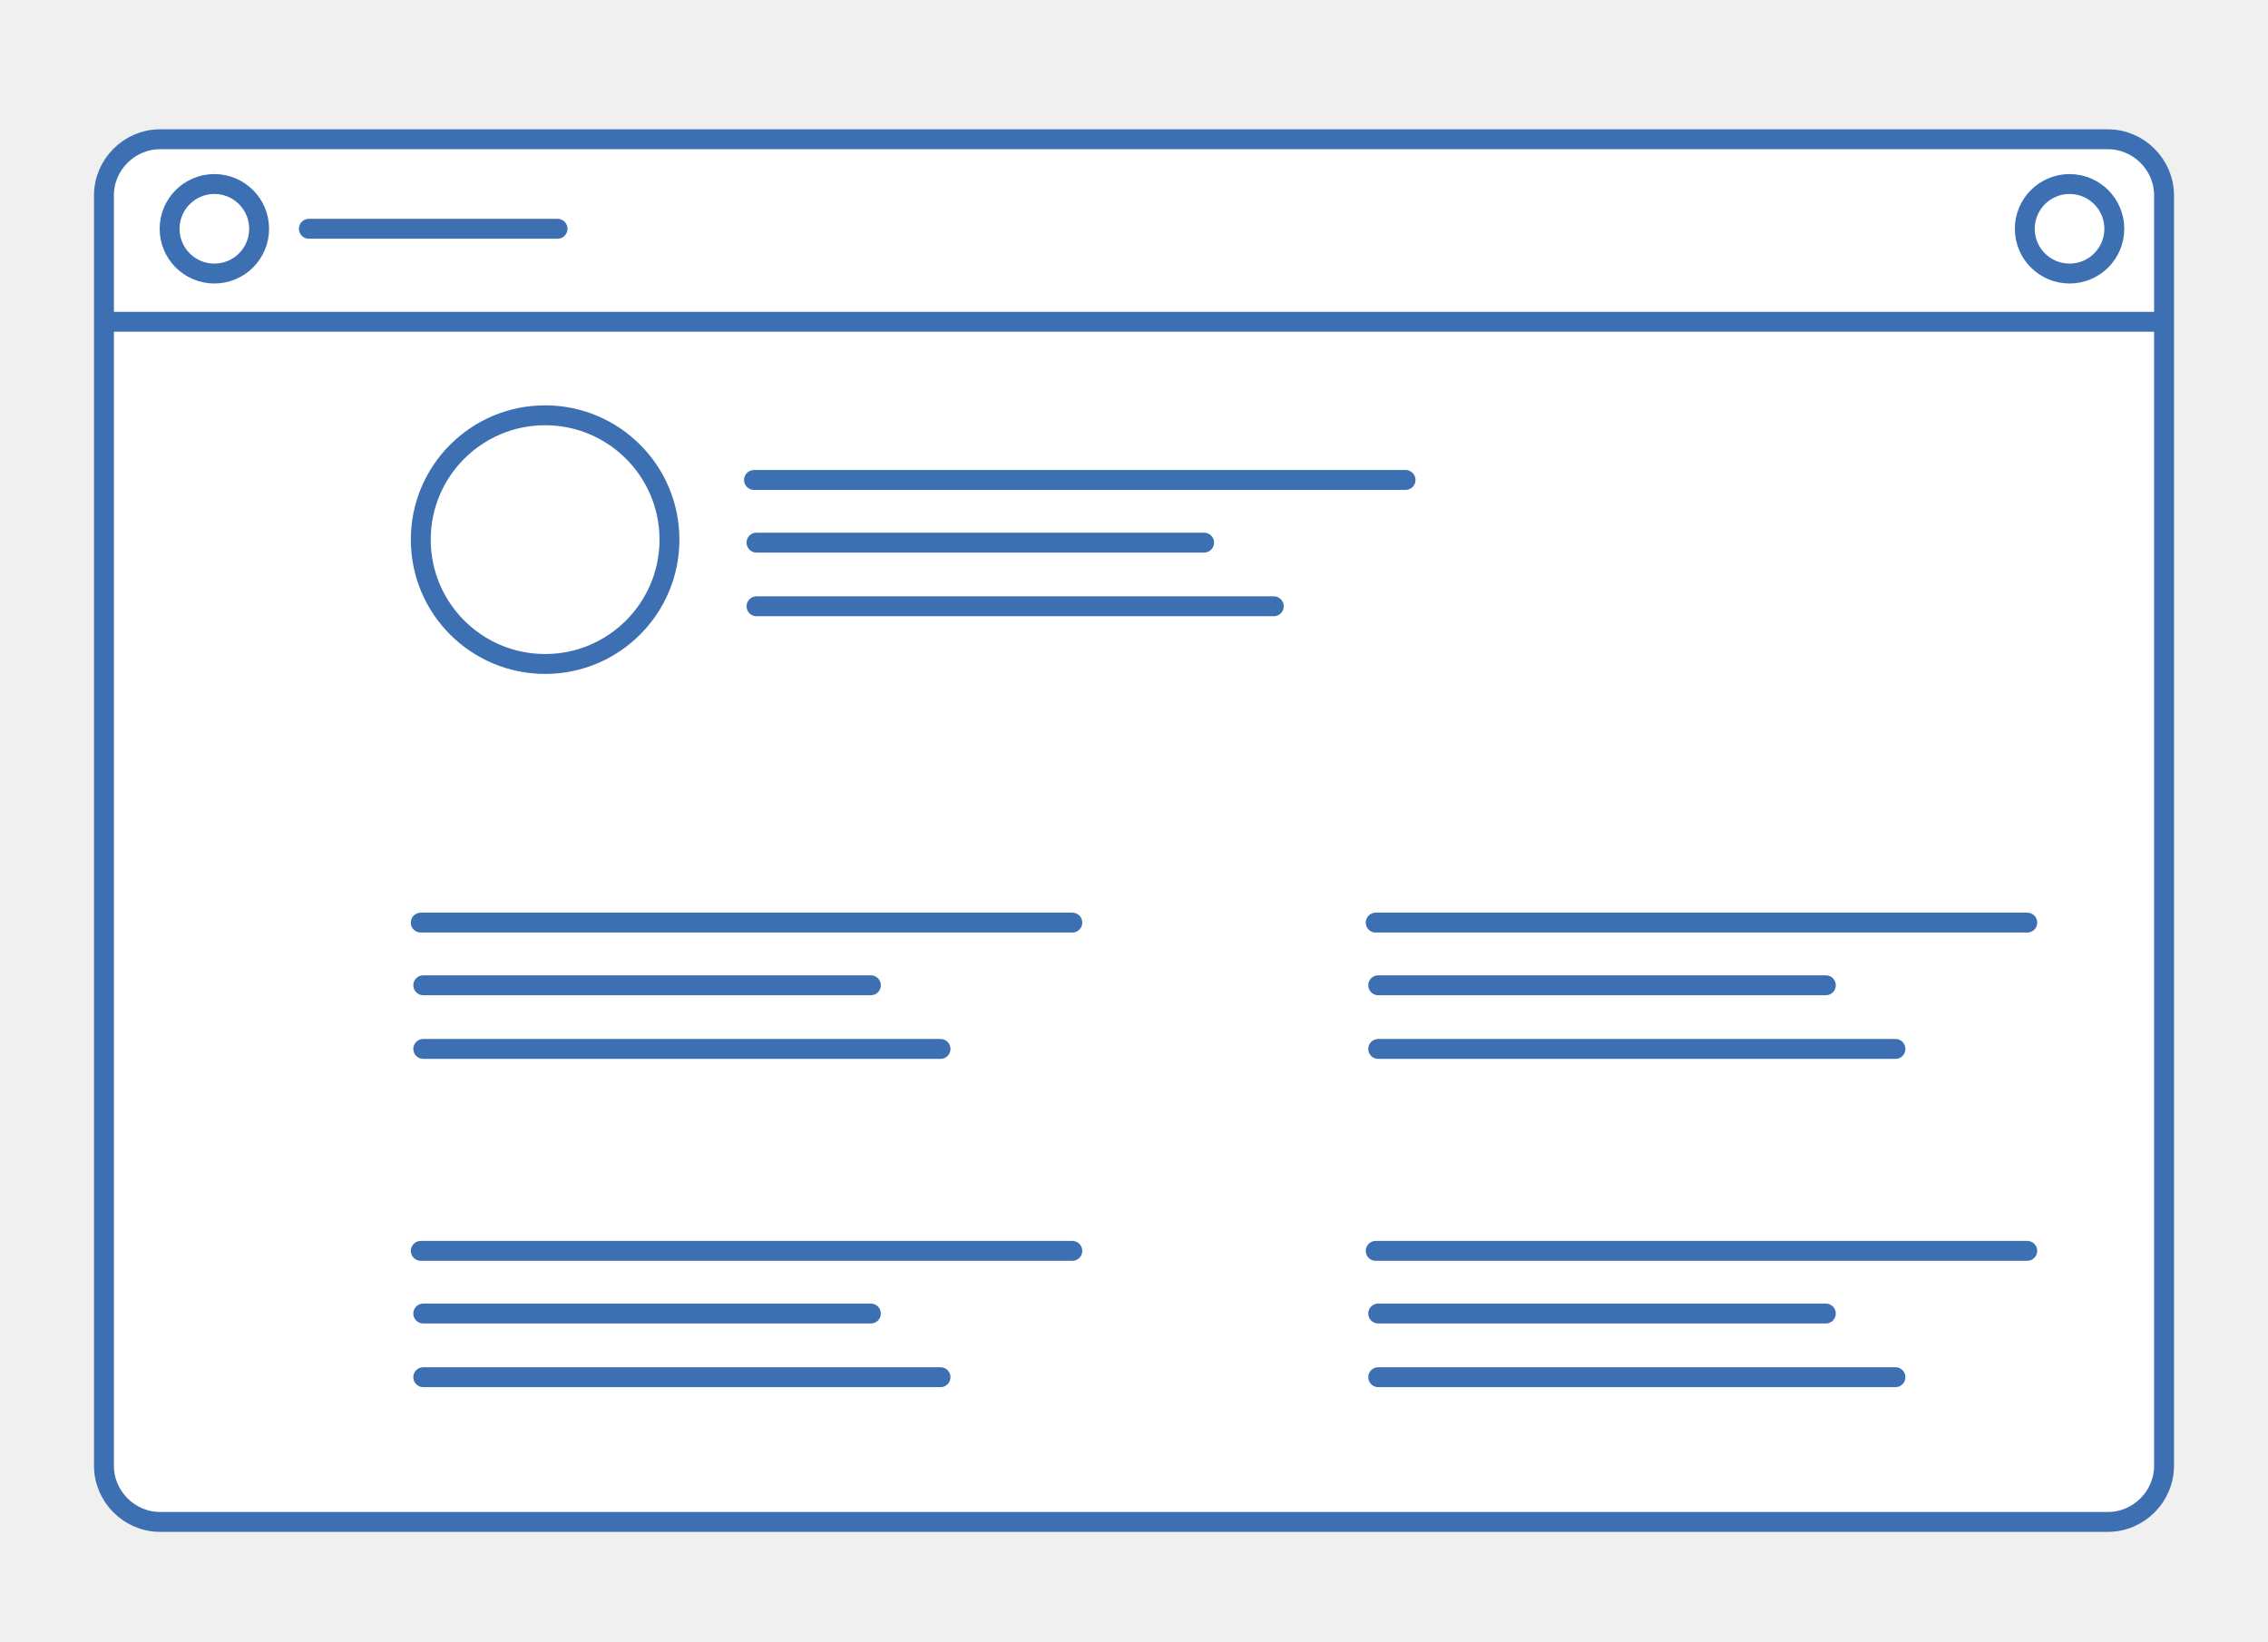
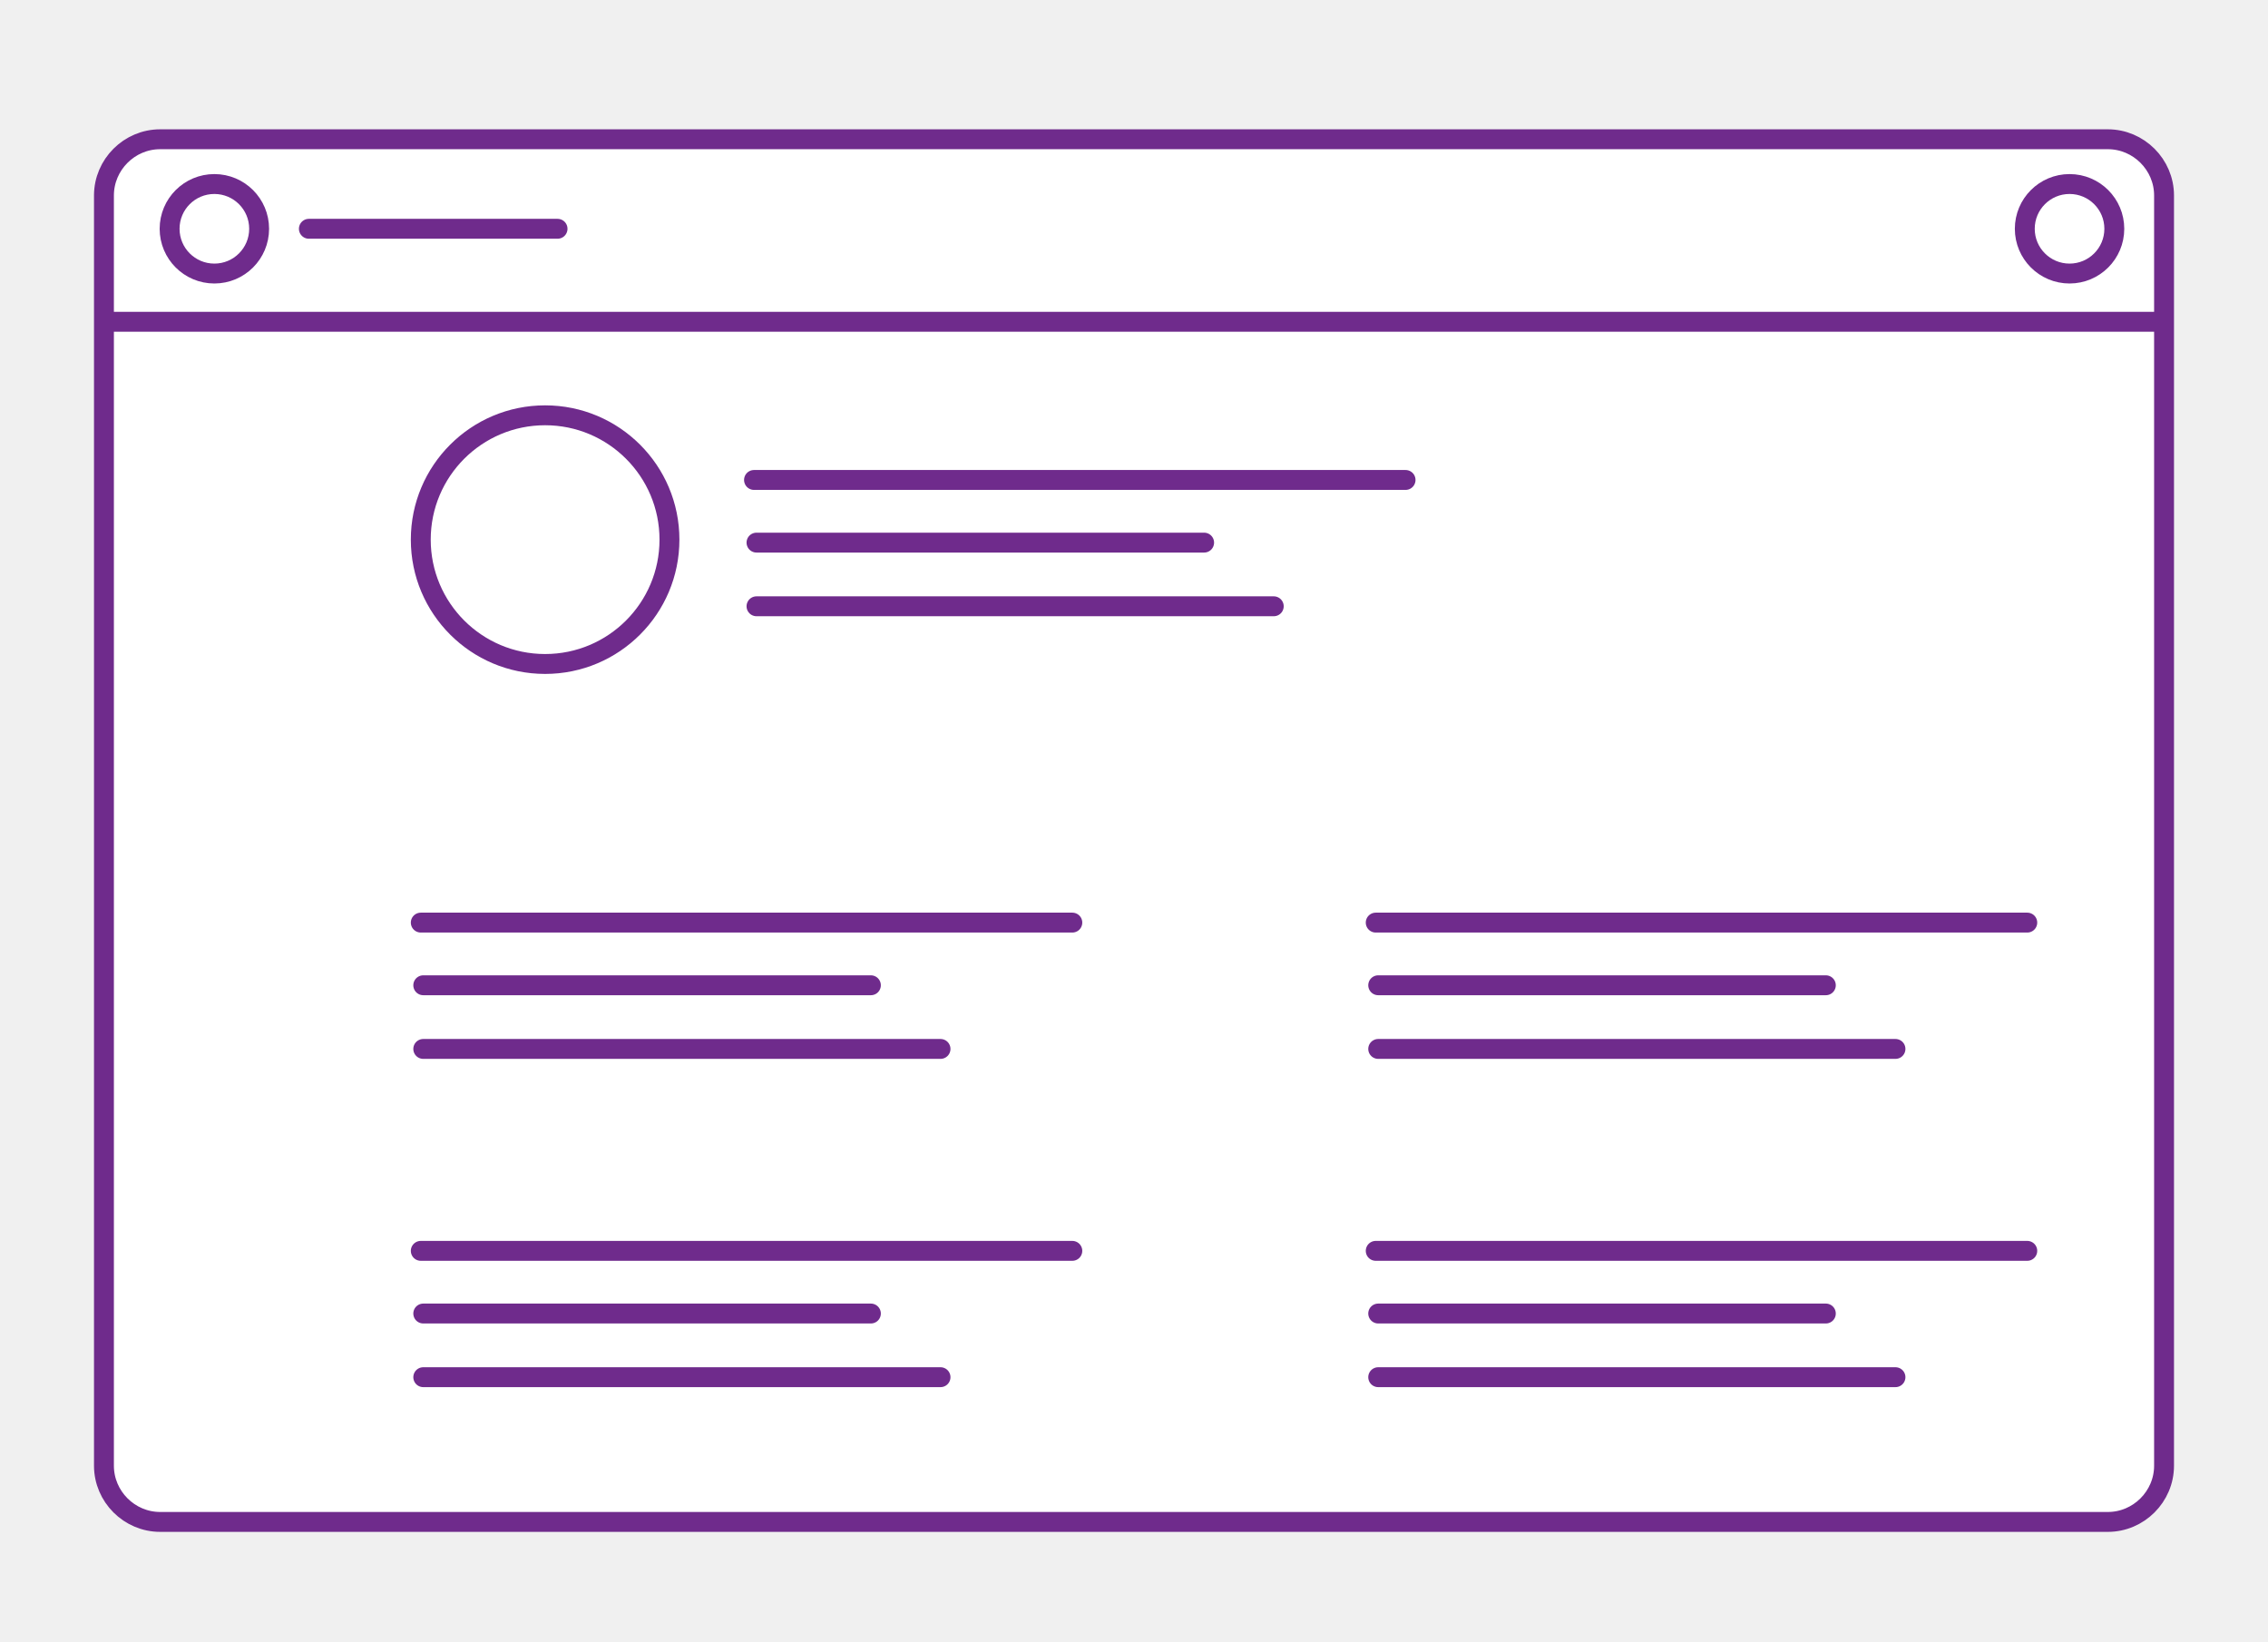
<svg xmlns="http://www.w3.org/2000/svg" version="1.1" id="Layer_1" x="0" y="0" viewBox="0 0 456 330" xml:space="preserve">
-   <style>.st1,.st2{fill:none;stroke:#3d70b2;stroke-width:4;stroke-linecap:round;stroke-miterlimit:10}.st2{fill:#fff}</style>
+   <style>.st1,.st2{fill:none;stroke:#6F2B8C;stroke-width:4;stroke-linecap:round;stroke-miterlimit:10}.st2{fill:#fff}</style>
  <path d="M32.2 307c-6.8 0-12.3-5.5-12.3-12.3V39.3c0-6.8 5.5-12.3 12.3-12.3h391.6c6.8 0 12.3 5.5 12.3 12.3v255.4c0 6.8-5.5 12.3-12.3 12.3H32.2z" fill="#fff" />
  <path class="st1" d="M423.8 28c6.2 0 11.3 5.1 11.3 11.3v255.4c0 6.2-5.1 11.3-11.3 11.3H32.2c-6.2 0-11.3-5.1-11.3-11.3V39.3C20.9 33.1 26 28 32.2 28h391.6" />
  <circle class="st2" cx="416.1" cy="46" r="9" />
  <circle class="st2" cx="43.1" cy="46" r="9" />
  <circle class="st2" cx="109.6" cy="108.5" r="25" />
  <path class="st1" d="M151.6 96.5h131m-130.5 12.6h90m-90 12.8h104M84.6 185.5h131M85.1 198.1h90m-90 12.8h104m87.5-25.4h131m-130.5 12.6h90m-90 12.8h104M84.6 251.5h131M85.1 264.1h90m-90 12.8h104m87.5-25.4h131m-130.5 12.6h90m-90 12.8h104M21.5 64.7h412.3M62.1 46h50" />
</svg>
